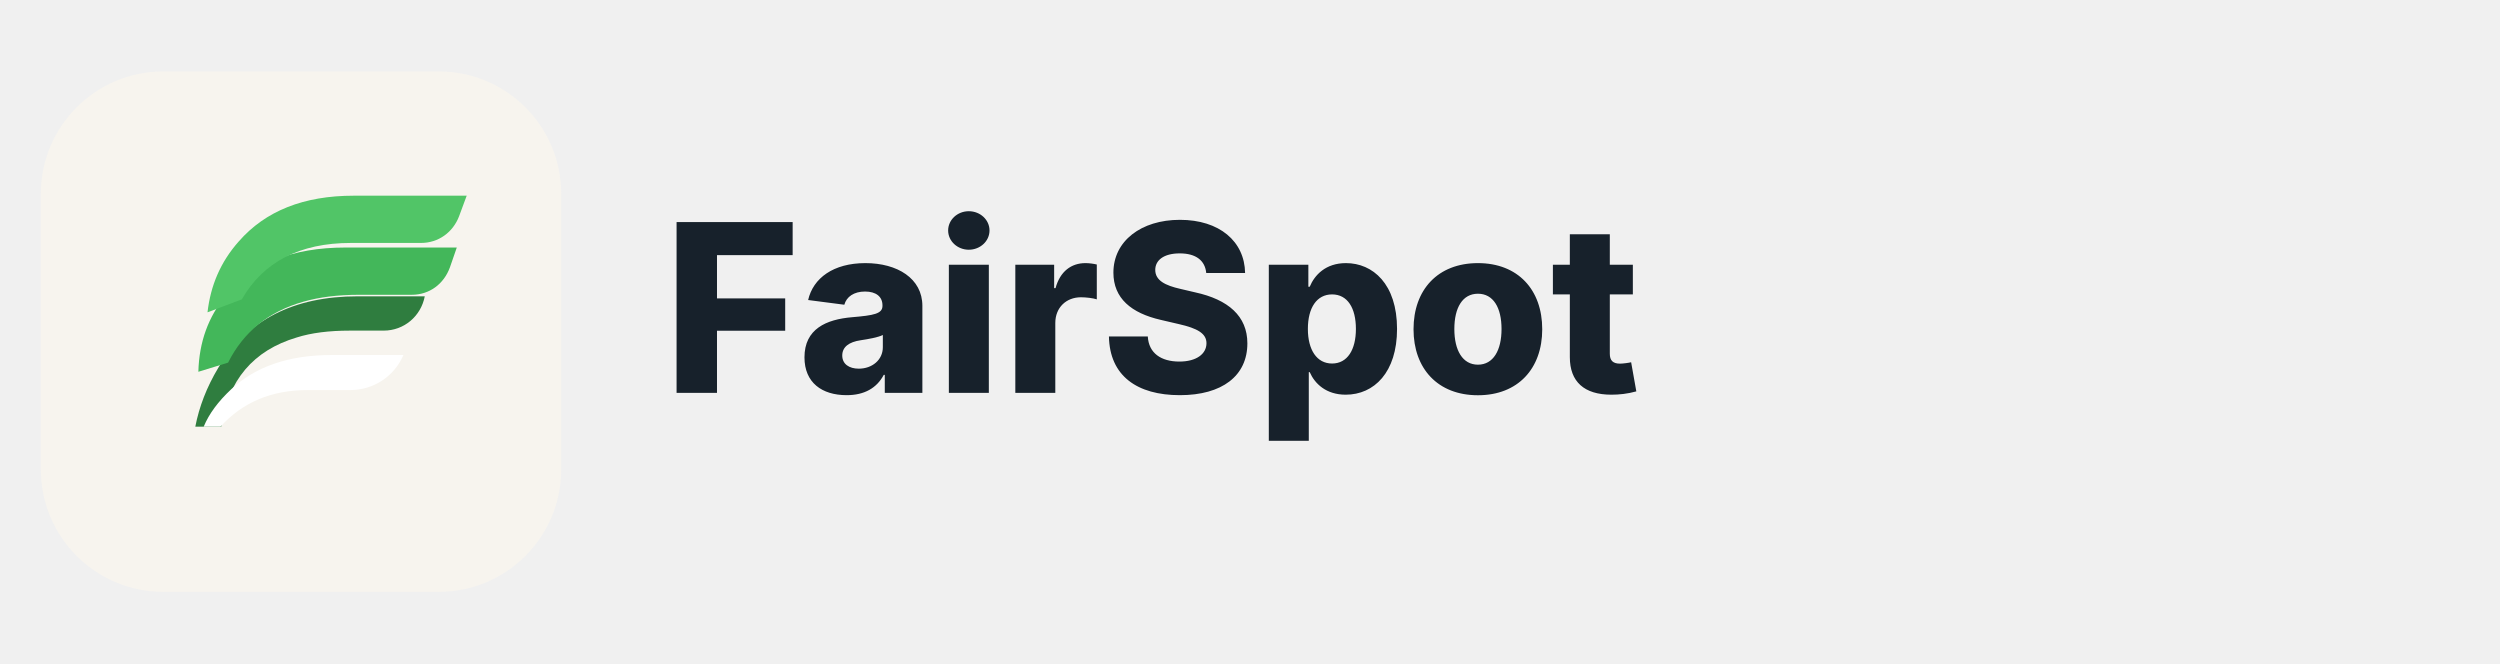
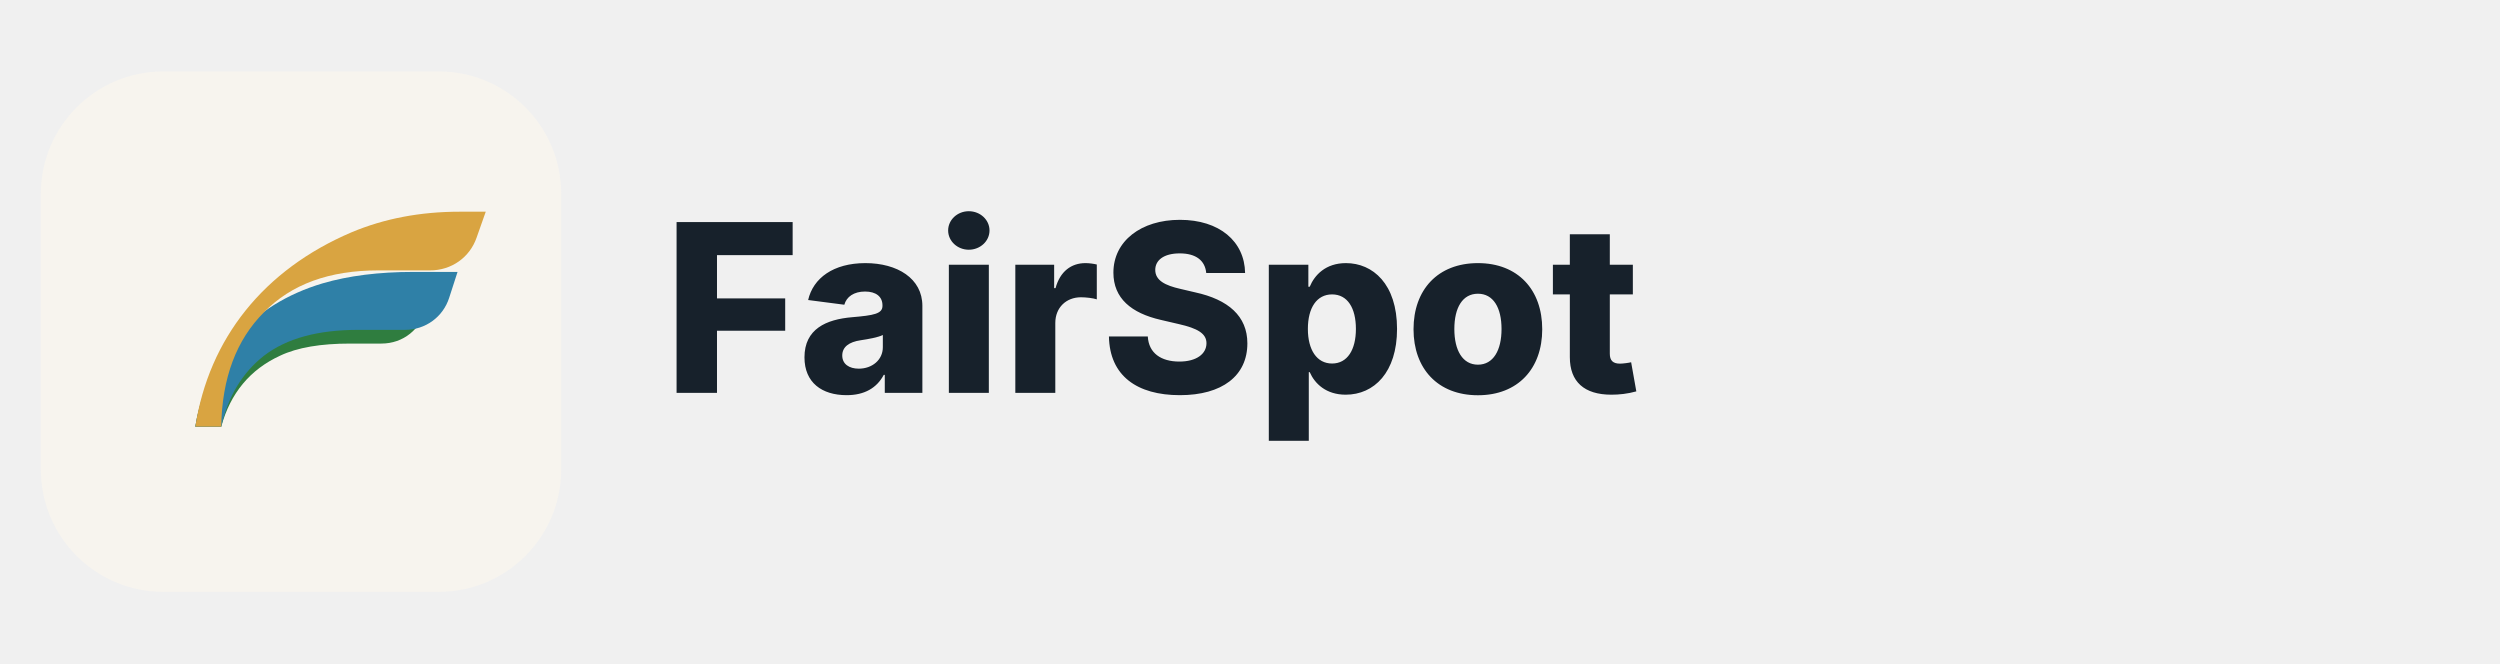
<svg xmlns="http://www.w3.org/2000/svg" viewBox="0 0 980 260" role="img" aria-labelledby="title desc">
  <rect x="16" y="28" width="204" height="204" rx="48" fill="#F7F4EE" />
  <g transform="translate(16 28) scale(0.3984375)">
    <g transform="translate(50 60) scale(0.75)">
-       <path d="M170 386c9-61 42-100 99-117 19-6 42-9 70-9h44c27 0 49-19 54-45h-88c-84 0-145 31-183 94-15 25-25 51-30 77h34Z" fill="#2F7D3F" />
-       <path d="M179 302c20-40 53-67 99-80 21-6 45-9 73-9h69c23 0 42-14 50-36l9-26H333c-70 0-122 21-157 63-23 28-35 61-36 100l39-12Z" fill="#43B75A" />
-       <path d="M197 219c28-49 76-74 143-74h92c23 0 42-14 50-35l10-27H344c-66 0-116 20-151 60-24 27-37 58-41 93l45-17Z" fill="#51C567" />
-       <path d="M169 386c29-32 67-48 114-48h56c31 0 58-18 70-46h-94c-56 0-100 15-132 45-17 16-29 32-36 49h22Z" fill="#FFFFFF" />
+       <path d="M136 386c11-69 52-118 116-141 28-10 61-15 100-15h87c-7 28-30 47-59 47h-41c-38 0-69 5-92 16-39 18-65 49-77 93h-34Z" fill="#2F7D3F" />
+       <path d="M136 386c15-92 73-160 167-188 34-10 74-15 119-15h58l-11 34c-8 25-31 42-58 42h-61c-53 0-94 11-124 34-28 22-47 53-56 93h-34Z" fill="#2F80A7" />
+       <path d="M136 386c18-116 90-206 205-255 43-18 90-27 142-27h34l-12 34c-9 26-33 43-61 43h-68c-64 0-114 18-150 55-36 36-55 86-56 150h-34Z" fill="#D9A441" />
    </g>
  </g>
  <text x="260" y="154" fill="#17212B" font-family="Inter, ui-sans-serif, system-ui, -apple-system, BlinkMacSystemFont, Segoe UI, sans-serif" font-size="92" font-weight="760">FairSpot</text>
</svg>
